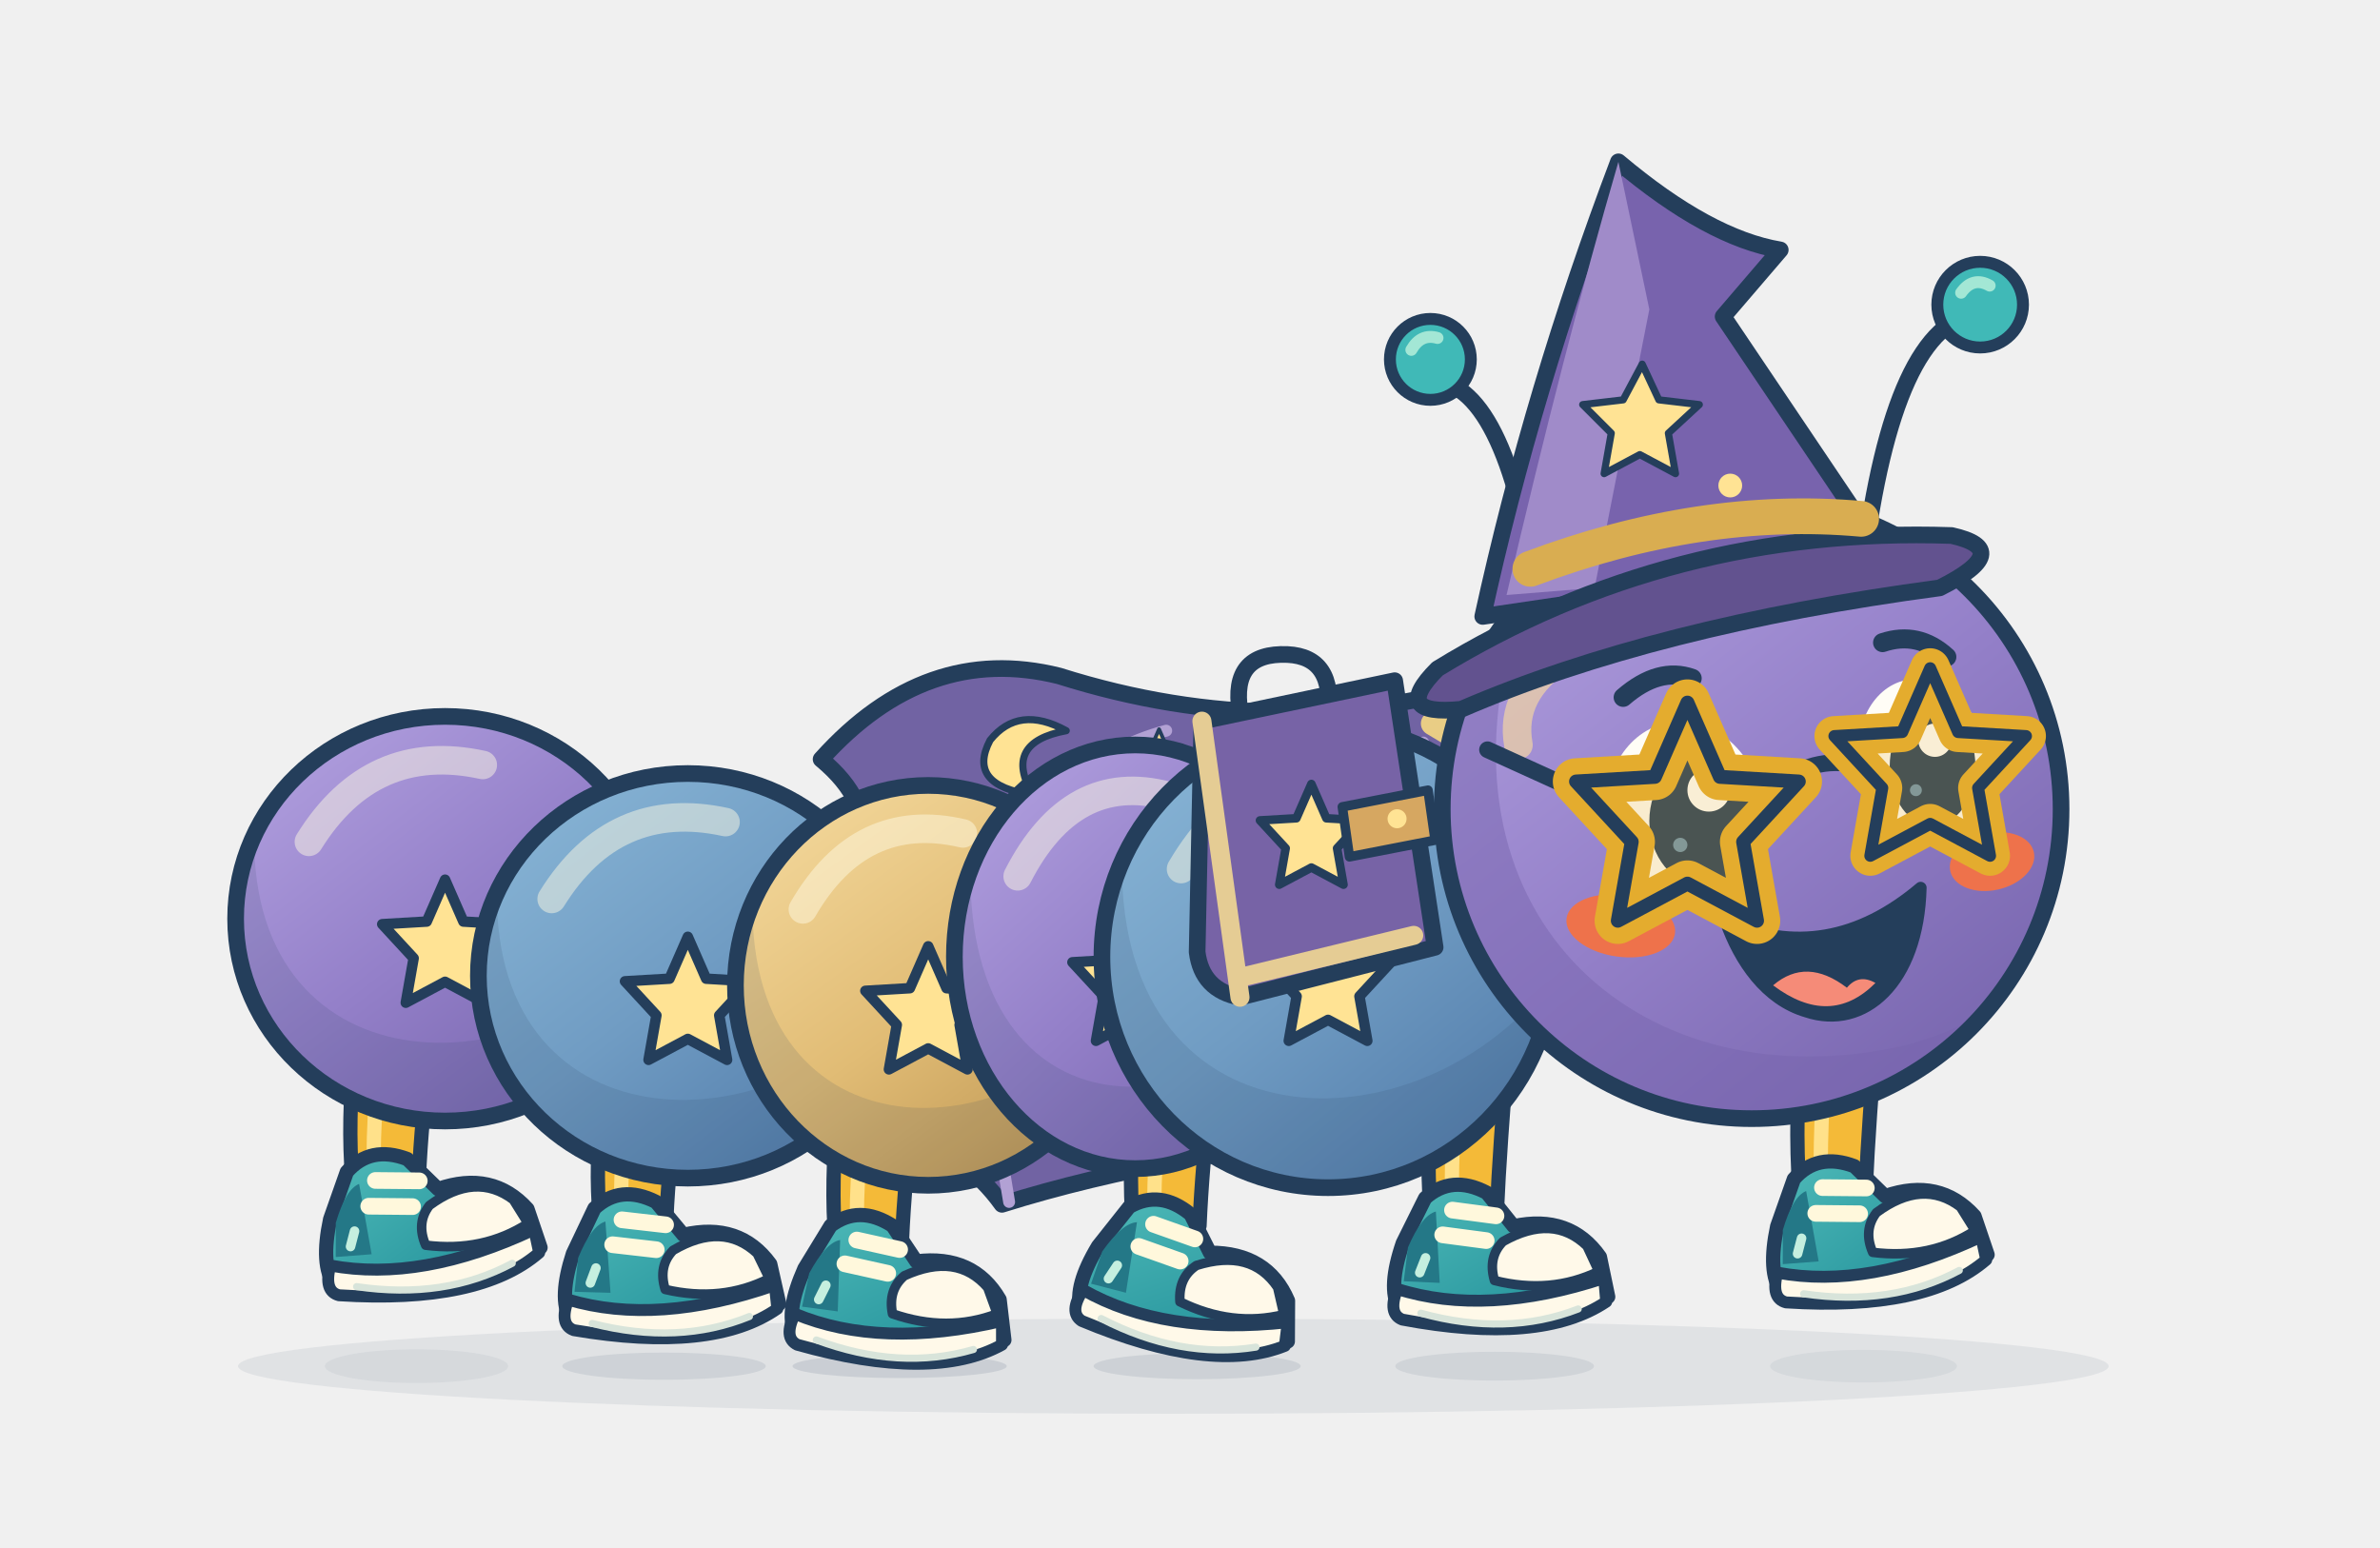
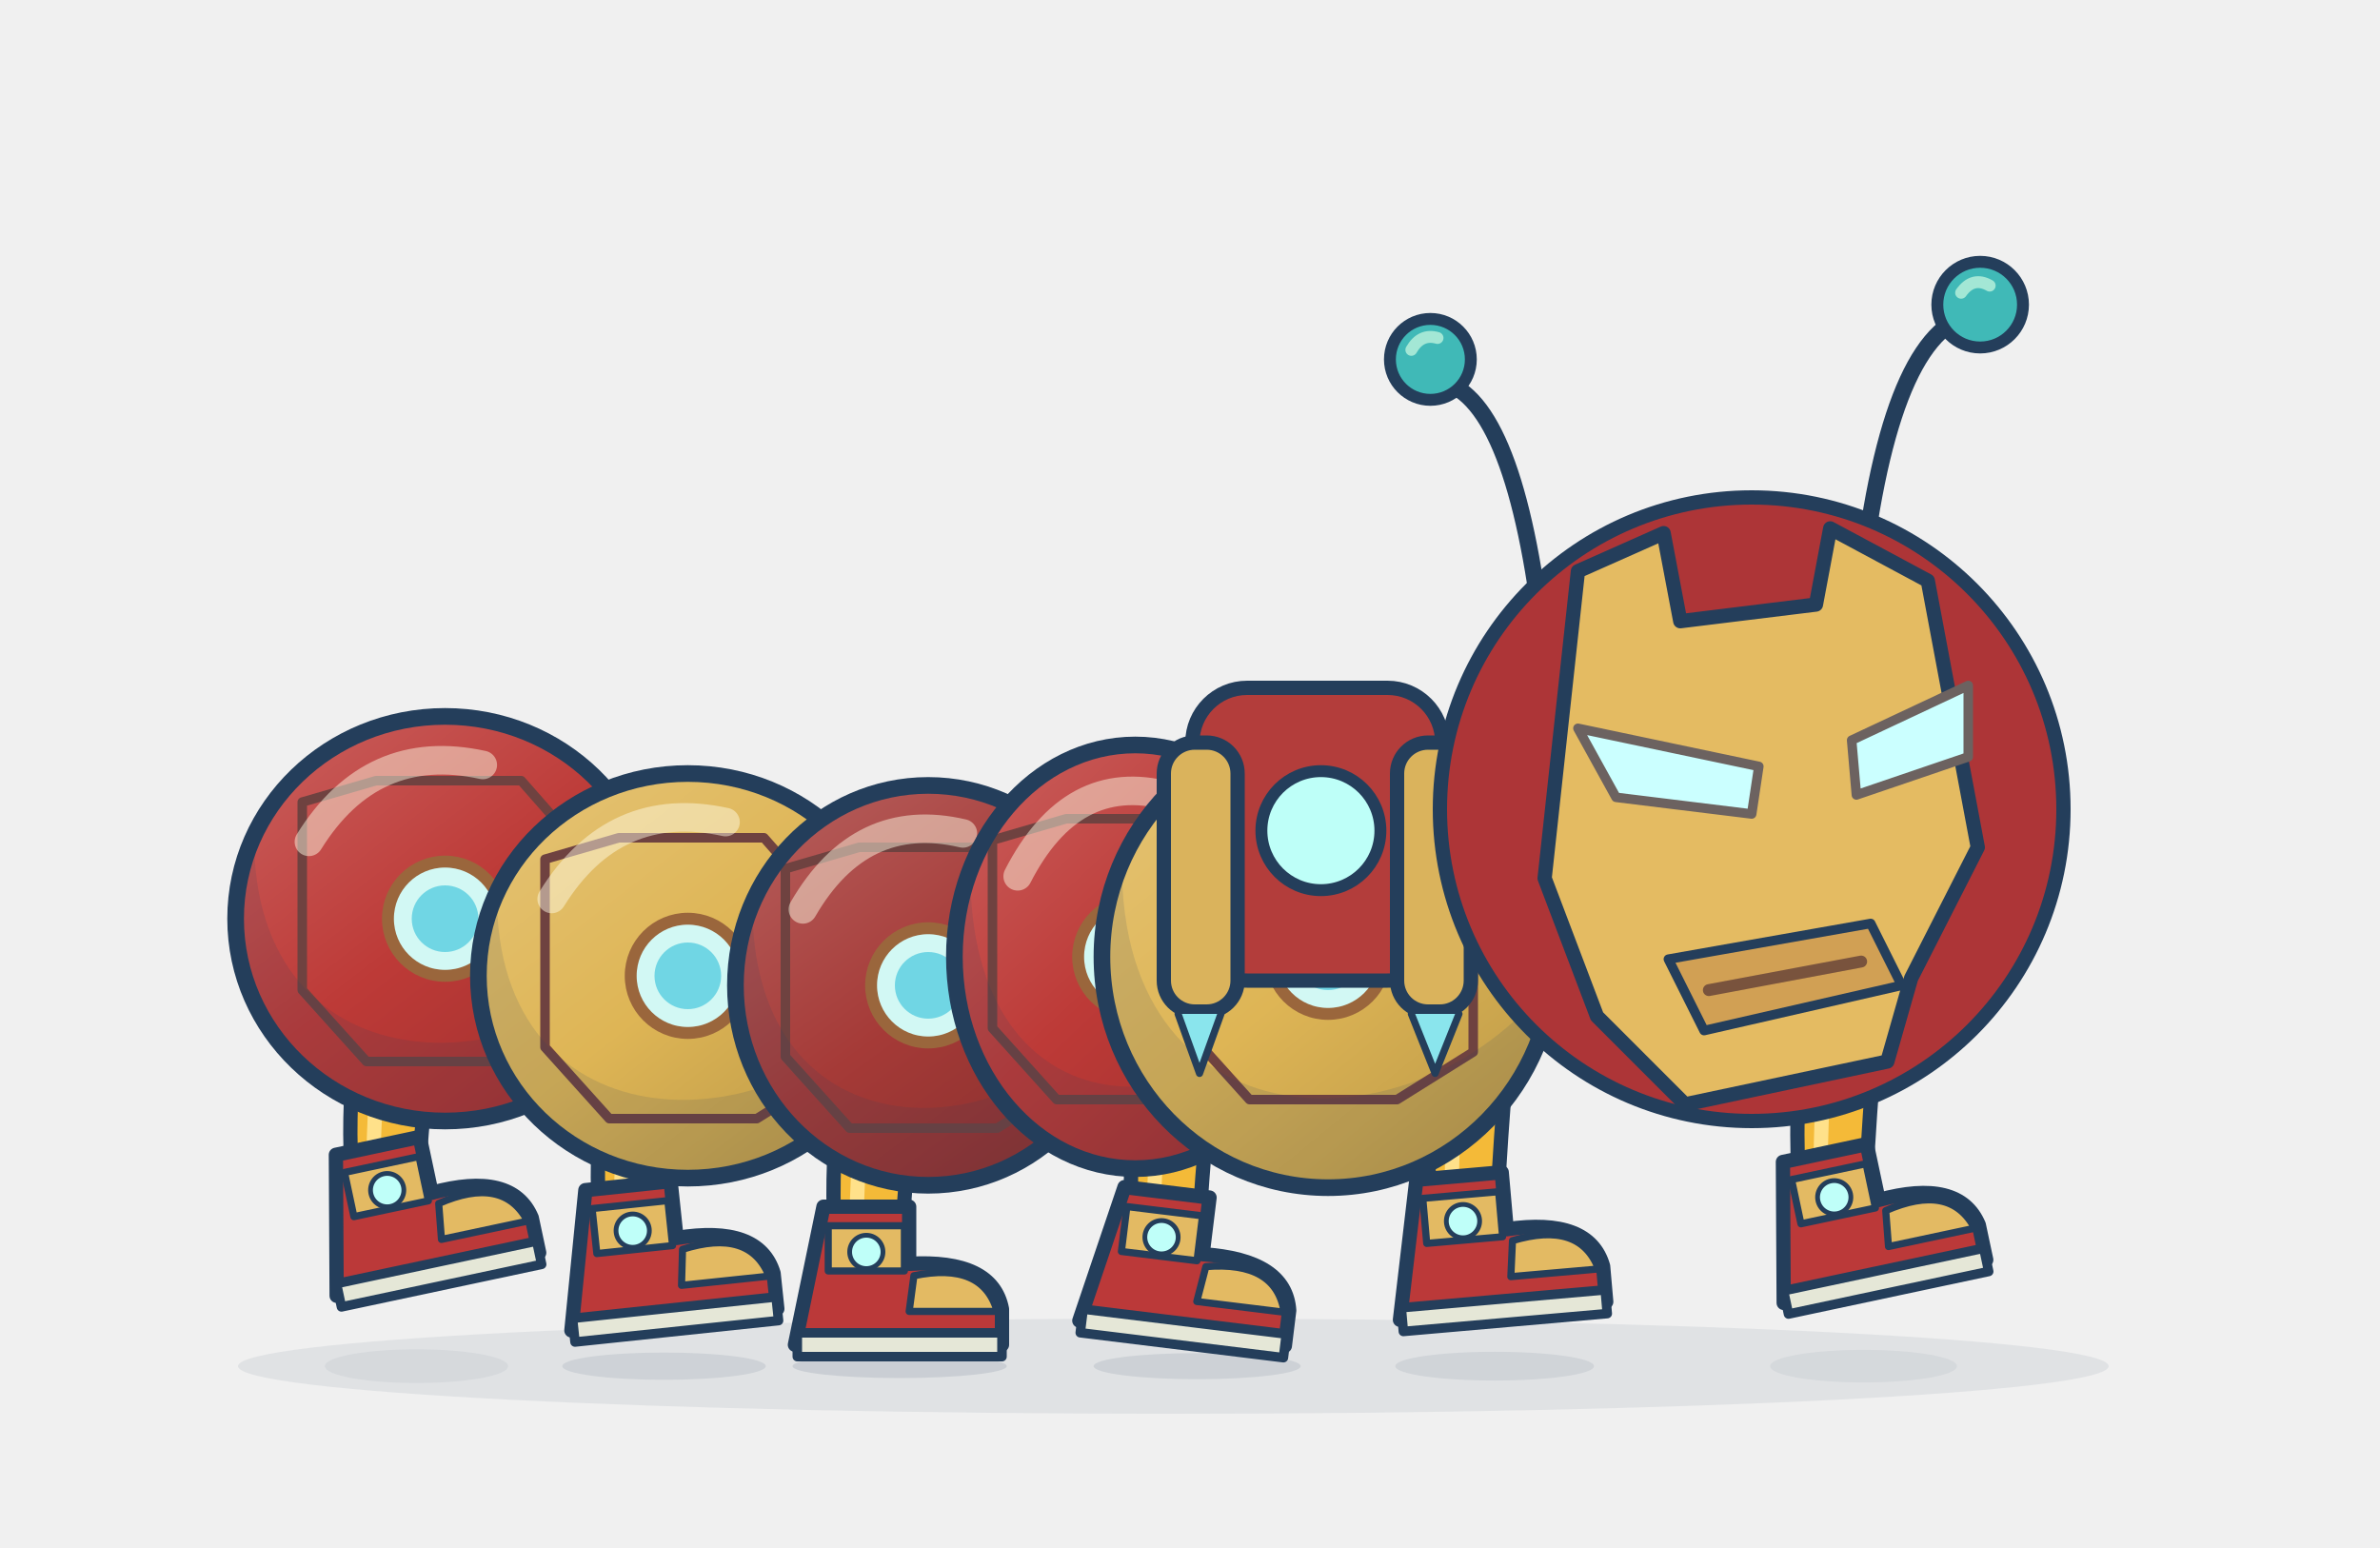
<svg xmlns="http://www.w3.org/2000/svg" width="1200" height="780" viewBox="0 0 1000 650" role="img" aria-labelledby="title desc">
  <defs>
    <linearGradient id="orange" x1="0" y1="0" x2=".8" y2="1">
-       <stop stop-color="#b5a4e2" />
-       <stop offset=".55" stop-color="#9480c9" />
-       <stop offset="1" stop-color="#7765ad" />
+       <stop stop-color="#ca615f" />
+       <stop offset=".55" stop-color="#bd3a37" />
+       <stop offset="1" stop-color="#a1312f" />
    </linearGradient>
    <linearGradient id="mint" x1="0" y1="0" x2=".8" y2="1">
-       <stop stop-color="#8bb8d8" />
-       <stop offset=".55" stop-color="#709cc3" />
-       <stop offset="1" stop-color="#527caa" />
+       <stop stop-color="#e5c477" />
+       <stop offset=".55" stop-color="#deb555" />
+       <stop offset="1" stop-color="#bd9a48" />
    </linearGradient>
    <linearGradient id="yellow" x1="0" y1="0" x2=".7" y2="1">
-       <stop stop-color="#f6dca1" />
-       <stop offset=".6" stop-color="#e1bc75" />
-       <stop offset="1" stop-color="#c29b58" />
+       <stop stop-color="#b7615f" />
+       <stop offset=".6" stop-color="#a53a37" />
+       <stop offset="1" stop-color="#8c312f" />
    </linearGradient>
    <linearGradient id="shoe" x1="0" y1="0" x2=".7" y2="1">
      <stop stop-color="#4fbab8" />
      <stop offset="1" stop-color="#26949d" />
    </linearGradient>
    <linearGradient id="cap" x1="0" y1="0" x2="1" y2="1">
      <stop stop-color="#b4dc60" />
      <stop offset="1" stop-color="#85bb43" />
    </linearGradient>
    <clipPath id="face">
      <circle cx="736" cy="340" r="130" />
    </clipPath>
  </defs>
  <ellipse cx="493" cy="574" rx="393" ry="20" fill="#243e5b" opacity=".08" />
  <ellipse cx="175" cy="574" rx="38.5" ry="7.08" fill="#243e5b" opacity="0.055" />
  <ellipse cx="279" cy="574" rx="42.75" ry="5.72" fill="#243e5b" opacity="0.098" />
  <ellipse cx="378" cy="574" rx="45" ry="5" fill="#243e5b" opacity="0.12" />
  <ellipse cx="503" cy="574" rx="43.5" ry="5.48" fill="#243e5b" opacity="0.105" />
  <ellipse cx="628" cy="574" rx="41.75" ry="6.04" fill="#243e5b" opacity="0.087" />
  <ellipse cx="783" cy="574" rx="39.25" ry="6.84" fill="#243e5b" opacity="0.062" />
-   <g id="cape">
-     <g stroke="#243e5b" stroke-width="7" stroke-linejoin="round" stroke-linecap="round">
-       <path d="M630 285 Q540 314 445 284 Q389 270 345 319 Q387 354 327 394 Q357 445 316 473 Q391 464 421 506 Q491 484 596 474 Q559 379 630 285Z" fill="#7163a3" />
-       <path d="M598 312 Q509 354 566 472 M555 315 Q447 327 488 493 M490 307 Q394 333 424 505" stroke="#b2a1d4" stroke-width="5" fill="none" />
-       <path d="M448 307 Q421 312 434 334 Q406 330 416 311 Q428 296 448 307Z" fill="#ffe394" stroke-width="3" />
-       <path transform="translate(487 316) scale(0.4)" d="M0 -24 L7 -8 L24 -7 L12 6 L15 23 L0 15 L-15 23 L-12 6 L-24 -7 L-7 -8Z" fill="#ffe394" stroke-width="4" />
-       <path d="M602 304 Q628 319 646 338" fill="none" stroke="#e9cd85" stroke-width="10" />
-     </g>
-   </g>
  <g id="legs-and-sneakers">
    <g transform="translate(172 524)" stroke="#243e5b" stroke-linejoin="round" stroke-linecap="round">
      <path d="M-23 -84 L9 -84 Q5 -53 4 -29 L-24 -29 Q-26 -52 -23 -84Z" fill="#f4ba38" stroke-width="6" />
      <path d="M-13 -76 Q-15 -53 -15 -38" fill="none" stroke="#ffe18a" stroke-width="6" />
      <g transform="rotate(-12 -10 -32)">
-         <path d="M-26 -35 Q-14 -44 0 -35 L10 -20 Q34 -23 45 -4 L47 13 Q20 27 -41 10 Q-45 1 -37 -17Z" fill="url(#shoe)" stroke-width="6" />
-         <path d="M-35 -15 Q-28 -28 -22 -29 L-23 1 L-38 -1Z" fill="#247887" stroke="none" />
-         <path d="M5 -14 Q27 -24 40 -9 L44 2 Q23 10 0 2 Q-2 -8 5 -14Z" fill="#fff9e9" stroke-width="4" />
-         <path d="M-41 2 Q-5 17 46 5 L46 15 Q17 31 -40 15 Q-46 12 -41 2Z" fill="#fff9e9" stroke-width="5" />
-         <path d="M-32 13 Q3 26 34 17" fill="none" stroke="#d8e4da" stroke-width="3" />
-         <path d="M-15 -29 l18 4 M-20 -19 l18 4" stroke="#fff8dc" stroke-width="7" />
-         <path d="M-28 -10 l-3 6" stroke="#c5efdf" stroke-width="4" />
+         <path d="M-29 -43 H7 V-19 Q42 -21 46 0 V15 H-41Z" fill="#bb3939" stroke-width="6" />
+         <path d="M-27 -35 H5 V-16 H-27Z M9 -14 Q38 -20 44 1 H7Z" fill="#e3ba63" stroke-width="3" />
+         <path d="M-40 10 H46 V20 H-40Z" fill="#e5e7d7" stroke-width="4" />
+         <circle cx="-11" cy="-24" r="7" fill="#bffff9" stroke-width="2" />
      </g>
    </g>
    <g transform="translate(276 541)" stroke="#243e5b" stroke-linejoin="round" stroke-linecap="round">
      <path d="M-23 -76 L9 -76 Q5 -53 4 -29 L-24 -29 Q-26 -52 -23 -76Z" fill="#f4ba38" stroke-width="6" />
      <path d="M-13 -68 Q-15 -53 -15 -38" fill="none" stroke="#ffe18a" stroke-width="6" />
      <g transform="rotate(-6 -10 -32)">
-         <path d="M-26 -35 Q-14 -44 0 -35 L10 -20 Q34 -23 45 -4 L47 13 Q20 27 -41 10 Q-45 1 -37 -17Z" fill="url(#shoe)" stroke-width="6" />
-         <path d="M-35 -15 Q-28 -28 -22 -29 L-23 1 L-38 -1Z" fill="#247887" stroke="none" />
-         <path d="M5 -14 Q27 -24 40 -9 L44 2 Q23 10 0 2 Q-2 -8 5 -14Z" fill="#fff9e9" stroke-width="4" />
-         <path d="M-41 2 Q-5 17 46 5 L46 15 Q17 31 -40 15 Q-46 12 -41 2Z" fill="#fff9e9" stroke-width="5" />
-         <path d="M-32 13 Q3 26 34 17" fill="none" stroke="#d8e4da" stroke-width="3" />
-         <path d="M-15 -29 l18 4 M-20 -19 l18 4" stroke="#fff8dc" stroke-width="7" />
-         <path d="M-28 -10 l-3 6" stroke="#c5efdf" stroke-width="4" />
+         <path d="M-29 -43 H7 V-19 Q42 -21 46 0 V15 H-41Z" fill="#bb3939" stroke-width="6" />
+         <path d="M-27 -35 H5 V-16 H-27Z M9 -14 Q38 -20 44 1 H7Z" fill="#e3ba63" stroke-width="3" />
+         <path d="M-40 10 H46 V20 H-40Z" fill="#e5e7d7" stroke-width="4" />
+         <circle cx="-11" cy="-24" r="7" fill="#bffff9" stroke-width="2" />
      </g>
    </g>
    <g transform="translate(375 550)" stroke="#243e5b" stroke-linejoin="round" stroke-linecap="round">
      <path d="M-23 -85 L9 -85 Q5 -53 4 -29 L-24 -29 Q-26 -52 -23 -85Z" fill="#f4ba38" stroke-width="6" />
      <path d="M-13 -77 Q-15 -53 -15 -38" fill="none" stroke="#ffe18a" stroke-width="6" />
      <g transform="rotate(0 -10 -32)">
-         <path d="M-26 -35 Q-14 -44 0 -35 L10 -20 Q34 -23 45 -4 L47 13 Q20 27 -41 10 Q-45 1 -37 -17Z" fill="url(#shoe)" stroke-width="6" />
-         <path d="M-35 -15 Q-28 -28 -22 -29 L-23 1 L-38 -1Z" fill="#247887" stroke="none" />
-         <path d="M5 -14 Q27 -24 40 -9 L44 2 Q23 10 0 2 Q-2 -8 5 -14Z" fill="#fff9e9" stroke-width="4" />
-         <path d="M-41 2 Q-5 17 46 5 L46 15 Q17 31 -40 15 Q-46 12 -41 2Z" fill="#fff9e9" stroke-width="5" />
-         <path d="M-32 13 Q3 26 34 17" fill="none" stroke="#d8e4da" stroke-width="3" />
-         <path d="M-15 -29 l18 4 M-20 -19 l18 4" stroke="#fff8dc" stroke-width="7" />
-         <path d="M-28 -10 l-3 6" stroke="#c5efdf" stroke-width="4" />
+         <path d="M-29 -43 H7 V-19 Q42 -21 46 0 V15 H-41Z" fill="#bb3939" stroke-width="6" />
+         <path d="M-27 -35 H5 V-16 H-27Z M9 -14 Q38 -20 44 1 H7Z" fill="#e3ba63" stroke-width="3" />
+         <path d="M-40 10 H46 V20 H-40Z" fill="#e5e7d7" stroke-width="4" />
+         <circle cx="-11" cy="-24" r="7" fill="#bffff9" stroke-width="2" />
      </g>
    </g>
    <g transform="translate(500 544)" stroke="#243e5b" stroke-linejoin="round" stroke-linecap="round">
      <path d="M-23 -89 L9 -89 Q5 -53 4 -29 L-24 -29 Q-26 -52 -23 -89Z" fill="#f4ba38" stroke-width="6" />
      <path d="M-13 -81 Q-15 -53 -15 -38" fill="none" stroke="#ffe18a" stroke-width="6" />
      <g transform="rotate(7 -10 -32)">
-         <path d="M-26 -35 Q-14 -44 0 -35 L10 -20 Q34 -23 45 -4 L47 13 Q20 27 -41 10 Q-45 1 -37 -17Z" fill="url(#shoe)" stroke-width="6" />
-         <path d="M-35 -15 Q-28 -28 -22 -29 L-23 1 L-38 -1Z" fill="#247887" stroke="none" />
-         <path d="M5 -14 Q27 -24 40 -9 L44 2 Q23 10 0 2 Q-2 -8 5 -14Z" fill="#fff9e9" stroke-width="4" />
-         <path d="M-41 2 Q-5 17 46 5 L46 15 Q17 31 -40 15 Q-46 12 -41 2Z" fill="#fff9e9" stroke-width="5" />
-         <path d="M-32 13 Q3 26 34 17" fill="none" stroke="#d8e4da" stroke-width="3" />
-         <path d="M-15 -29 l18 4 M-20 -19 l18 4" stroke="#fff8dc" stroke-width="7" />
-         <path d="M-28 -10 l-3 6" stroke="#c5efdf" stroke-width="4" />
+         <path d="M-29 -43 H7 V-19 Q42 -21 46 0 V15 H-41Z" fill="#bb3939" stroke-width="6" />
+         <path d="M-27 -35 H5 V-16 H-27Z M9 -14 Q38 -20 44 1 H7Z" fill="#e3ba63" stroke-width="3" />
+         <path d="M-40 10 H46 V20 H-40Z" fill="#e5e7d7" stroke-width="4" />
+         <circle cx="-11" cy="-24" r="7" fill="#bffff9" stroke-width="2" />
      </g>
    </g>
    <g transform="translate(625 537)" stroke="#243e5b" stroke-linejoin="round" stroke-linecap="round">
      <path d="M-23 -102 L9 -102 Q5 -53 4 -29 L-24 -29 Q-26 -52 -23 -102Z" fill="#f4ba38" stroke-width="6" />
      <path d="M-13 -94 Q-15 -53 -15 -38" fill="none" stroke="#ffe18a" stroke-width="6" />
      <g transform="rotate(-5 -10 -32)">
-         <path d="M-26 -35 Q-14 -44 0 -35 L10 -20 Q34 -23 45 -4 L47 13 Q20 27 -41 10 Q-45 1 -37 -17Z" fill="url(#shoe)" stroke-width="6" />
-         <path d="M-35 -15 Q-28 -28 -22 -29 L-23 1 L-38 -1Z" fill="#247887" stroke="none" />
-         <path d="M5 -14 Q27 -24 40 -9 L44 2 Q23 10 0 2 Q-2 -8 5 -14Z" fill="#fff9e9" stroke-width="4" />
-         <path d="M-41 2 Q-5 17 46 5 L46 15 Q17 31 -40 15 Q-46 12 -41 2Z" fill="#fff9e9" stroke-width="5" />
-         <path d="M-32 13 Q3 26 34 17" fill="none" stroke="#d8e4da" stroke-width="3" />
-         <path d="M-15 -29 l18 4 M-20 -19 l18 4" stroke="#fff8dc" stroke-width="7" />
-         <path d="M-28 -10 l-3 6" stroke="#c5efdf" stroke-width="4" />
+         <path d="M-29 -43 H7 V-19 Q42 -21 46 0 V15 H-41Z" fill="#bb3939" stroke-width="6" />
+         <path d="M-27 -35 H5 V-16 H-27Z M9 -14 Q38 -20 44 1 H7Z" fill="#e3ba63" stroke-width="3" />
+         <path d="M-40 10 H46 V20 H-40Z" fill="#e5e7d7" stroke-width="4" />
+         <circle cx="-11" cy="-24" r="7" fill="#bffff9" stroke-width="2" />
      </g>
    </g>
    <g transform="translate(780 527)" stroke="#243e5b" stroke-linejoin="round" stroke-linecap="round">
      <path d="M-23 -102 L9 -102 Q5 -53 4 -29 L-24 -29 Q-26 -52 -23 -102Z" fill="#f4ba38" stroke-width="6" />
      <path d="M-13 -94 Q-15 -53 -15 -38" fill="none" stroke="#ffe18a" stroke-width="6" />
      <g transform="rotate(-12 -10 -32)">
-         <path d="M-26 -35 Q-14 -44 0 -35 L10 -20 Q34 -23 45 -4 L47 13 Q20 27 -41 10 Q-45 1 -37 -17Z" fill="url(#shoe)" stroke-width="6" />
-         <path d="M-35 -15 Q-28 -28 -22 -29 L-23 1 L-38 -1Z" fill="#247887" stroke="none" />
-         <path d="M5 -14 Q27 -24 40 -9 L44 2 Q23 10 0 2 Q-2 -8 5 -14Z" fill="#fff9e9" stroke-width="4" />
-         <path d="M-41 2 Q-5 17 46 5 L46 15 Q17 31 -40 15 Q-46 12 -41 2Z" fill="#fff9e9" stroke-width="5" />
-         <path d="M-32 13 Q3 26 34 17" fill="none" stroke="#d8e4da" stroke-width="3" />
-         <path d="M-15 -29 l18 4 M-20 -19 l18 4" stroke="#fff8dc" stroke-width="7" />
-         <path d="M-28 -10 l-3 6" stroke="#c5efdf" stroke-width="4" />
+         <path d="M-29 -43 H7 V-19 Q42 -21 46 0 V15 H-41Z" fill="#bb3939" stroke-width="6" />
+         <path d="M-27 -35 H5 V-16 H-27Z M9 -14 Q38 -20 44 1 H7Z" fill="#e3ba63" stroke-width="3" />
+         <path d="M-40 10 H46 V20 H-40Z" fill="#e5e7d7" stroke-width="4" />
+         <circle cx="-11" cy="-24" r="7" fill="#bffff9" stroke-width="2" />
      </g>
    </g>
  </g>
  <g id="body">
    <g id="tail" transform="translate(187 386)">
      <defs>
        <clipPath id="clip-tail">
          <ellipse rx="88" ry="85" />
        </clipPath>
      </defs>
      <ellipse rx="88" ry="85" fill="url(#orange)" />
      <g clip-path="url(#clip-tail)">
-         <g stroke="#243e5b" stroke-width="7" stroke-linejoin="round" stroke-linecap="round">
-           <path transform="translate(0 10) scale(1.1)" d="M0 -24 L7 -8 L24 -7 L12 6 L15 23 L0 15 L-15 23 L-12 6 L-24 -7 L-7 -8Z" fill="#ffe394" stroke-width="4" />
+         <g stroke="#243e5b" stroke-width="6" stroke-linejoin="round" stroke-linecap="round">
+           <path d="M-60 -49 L-29 -58 H32 L61 -25 V40 L29 60 H-33 L-60 30Z" fill="none" stroke="#6f4240" stroke-width="4" />
+           <circle r="24" fill="#d2f8f4" stroke="#9a663c" stroke-width="5" />
+           <circle r="14" fill="#70d6e4" stroke="none" />
        </g>
        <path d="M-79.2 -51 C-92.4 68 26.4 76.5 83.6 12.75 L123.2 110.5 H-123.2Z" fill="#243e5b" opacity=".13" />
        <path d="M-57.2 -32.3 Q-30.8 -74.8 15.84 -64.6" fill="none" stroke="#fffbe3" stroke-opacity=".48" stroke-width="12" stroke-linecap="round" />
      </g>
      <ellipse rx="88" ry="85" fill="none" stroke="#243e5b" stroke-width="7" />
    </g>
    <g id="mint-back" transform="translate(289 410)">
      <defs>
        <clipPath id="clip-mint-back">
          <ellipse rx="88" ry="85" />
        </clipPath>
      </defs>
      <ellipse rx="88" ry="85" fill="url(#mint)" />
      <g clip-path="url(#clip-mint-back)">
-         <g stroke="#243e5b" stroke-width="7" stroke-linejoin="round" stroke-linecap="round">
-           <path transform="translate(0 10) scale(1.1)" d="M0 -24 L7 -8 L24 -7 L12 6 L15 23 L0 15 L-15 23 L-12 6 L-24 -7 L-7 -8Z" fill="#ffe394" stroke-width="4" />
+         <g stroke="#243e5b" stroke-width="6" stroke-linejoin="round" stroke-linecap="round">
+           <path d="M-60 -49 L-29 -58 H32 L61 -25 V40 L29 60 H-33 L-60 30Z" fill="none" stroke="#6f4240" stroke-width="4" />
+           <circle r="24" fill="#d2f8f4" stroke="#9a663c" stroke-width="5" />
+           <circle r="14" fill="#70d6e4" stroke="none" />
        </g>
        <path d="M-79.2 -51 C-92.4 68 26.4 76.5 83.6 12.75 L123.2 110.5 H-123.2Z" fill="#243e5b" opacity=".13" />
        <path d="M-57.2 -32.3 Q-30.8 -74.8 15.84 -64.6" fill="none" stroke="#fffbe3" stroke-opacity=".48" stroke-width="12" stroke-linecap="round" />
      </g>
      <ellipse rx="88" ry="85" fill="none" stroke="#243e5b" stroke-width="7" />
    </g>
    <g id="yellow-middle" transform="translate(390 414)">
      <defs>
        <clipPath id="clip-yellow-middle">
          <ellipse rx="81" ry="84" />
        </clipPath>
      </defs>
      <ellipse rx="81" ry="84" fill="url(#yellow)" />
      <g clip-path="url(#clip-yellow-middle)">
-         <g stroke="#243e5b" stroke-width="7" stroke-linejoin="round" stroke-linecap="round">
-           <path transform="translate(0 10) scale(1.1)" d="M0 -24 L7 -8 L24 -7 L12 6 L15 23 L0 15 L-15 23 L-12 6 L-24 -7 L-7 -8Z" fill="#ffe394" stroke-width="4" />
+         <g stroke="#243e5b" stroke-width="6" stroke-linejoin="round" stroke-linecap="round">
+           <path d="M-60 -49 L-29 -58 H32 L61 -25 V40 L29 60 H-33 L-60 30Z" fill="none" stroke="#6f4240" stroke-width="4" />
+           <circle r="24" fill="#d2f8f4" stroke="#9a663c" stroke-width="5" />
+           <circle r="14" fill="#70d6e4" stroke="none" />
        </g>
        <path d="M-72.9 -50.4 C-85.05 67.2 24.3 75.6 76.95 12.6 L113.4 109.2 H-113.4Z" fill="#243e5b" opacity=".13" />
        <path d="M-52.65 -31.92 Q-28.35 -73.92 14.58 -63.84" fill="none" stroke="#fffbe3" stroke-opacity=".48" stroke-width="12" stroke-linecap="round" />
      </g>
      <ellipse rx="81" ry="84" fill="none" stroke="#243e5b" stroke-width="7" />
    </g>
    <g id="orange-middle" transform="translate(477 402)">
      <defs>
        <clipPath id="clip-orange-middle">
          <ellipse rx="76" ry="89" />
        </clipPath>
      </defs>
      <ellipse rx="76" ry="89" fill="url(#orange)" />
      <g clip-path="url(#clip-orange-middle)">
-         <g stroke="#243e5b" stroke-width="7" stroke-linejoin="round" stroke-linecap="round">
-           <path transform="translate(0 10) scale(1.1)" d="M0 -24 L7 -8 L24 -7 L12 6 L15 23 L0 15 L-15 23 L-12 6 L-24 -7 L-7 -8Z" fill="#ffe394" stroke-width="4" />
+         <g stroke="#243e5b" stroke-width="6" stroke-linejoin="round" stroke-linecap="round">
+           <path d="M-60 -49 L-29 -58 H32 L61 -25 V40 L29 60 H-33 L-60 30Z" fill="none" stroke="#6f4240" stroke-width="4" />
+           <circle r="24" fill="#d2f8f4" stroke="#9a663c" stroke-width="5" />
+           <circle r="14" fill="#70d6e4" stroke="none" />
        </g>
        <path d="M-68.4 -53.4 C-79.8 71.2 22.8 80.1 72.2 13.35 L106.4 115.7 H-106.4Z" fill="#243e5b" opacity=".13" />
        <path d="M-49.4 -33.82 Q-26.6 -78.32 13.68 -67.64" fill="none" stroke="#fffbe3" stroke-opacity=".48" stroke-width="12" stroke-linecap="round" />
      </g>
      <ellipse rx="76" ry="89" fill="none" stroke="#243e5b" stroke-width="7" />
    </g>
    <g id="mint-front" transform="translate(558 402)">
      <defs>
        <clipPath id="clip-mint-front">
          <ellipse rx="95" ry="97" />
        </clipPath>
      </defs>
      <ellipse rx="95" ry="97" fill="url(#mint)" />
      <g clip-path="url(#clip-mint-front)">
-         <g stroke="#243e5b" stroke-width="7" stroke-linejoin="round" stroke-linecap="round">
-           <path transform="translate(0 10) scale(1.1)" d="M0 -24 L7 -8 L24 -7 L12 6 L15 23 L0 15 L-15 23 L-12 6 L-24 -7 L-7 -8Z" fill="#ffe394" stroke-width="4" />
+         <g stroke="#243e5b" stroke-width="6" stroke-linejoin="round" stroke-linecap="round">
+           <path d="M-60 -49 L-29 -58 H32 L61 -25 V40 L29 60 H-33 L-60 30Z" fill="none" stroke="#6f4240" stroke-width="4" />
+           <circle r="24" fill="#d2f8f4" stroke="#9a663c" stroke-width="5" />
+           <circle r="14" fill="#70d6e4" stroke="none" />
        </g>
        <path d="M-85.5 -58.2 C-99.75 77.6 28.5 87.3 90.25 14.55 L133 126.1 H-133Z" fill="#243e5b" opacity=".13" />
        <path d="M-61.75 -36.86 Q-33.25 -85.36 17.1 -73.72" fill="none" stroke="#fffbe3" stroke-opacity=".48" stroke-width="12" stroke-linecap="round" />
      </g>
      <ellipse rx="95" ry="97" fill="none" stroke="#243e5b" stroke-width="7" />
    </g>
  </g>
  <g id="antennae" stroke="#243e5b" stroke-width="7" stroke-linecap="round">
    <path d="M649 275 Q638 172 608 161 M780 265 Q790 150 823 134" fill="none" />
    <circle cx="601" cy="151" r="17" fill="#40b9b7" stroke-width="5" />
    <circle cx="832" cy="128" r="18" fill="#40b9b7" stroke-width="5" />
    <path d="M593 147 Q597 140 604 142 M824 123 Q829 116 836 120" fill="none" stroke="#a3e7d5" stroke-width="5" />
  </g>
-   <g id="clothing" />
-   <g id="backpack">
-     <g stroke="#243e5b" stroke-width="7" stroke-linejoin="round" stroke-linecap="round">
-       <path d="M521 299 Q517 274 541 275 Q561 276 558 301" fill="none" />
-       <path d="M505 303 L586 286 L603 398 L521 419 Q505 416 503 400Z" fill="#7763a6" />
-       <path d="M505 303 L521 419 M524 410 L594 393" stroke="#e5cc94" stroke-width="8" />
-       <path transform="translate(551 351) scale(0.9)" d="M0 -24 L7 -8 L24 -7 L12 6 L15 23 L0 15 L-15 23 L-12 6 L-24 -7 L-7 -8Z" fill="#ffe394" stroke-width="4" />
-       <path d="M564 339 l36 -7 3 21 -36 7Z" fill="#d6a761" stroke-width="4" />
-       <circle cx="587" cy="344" r="4" fill="#ffe394" stroke="none" />
+   <g id="back-accessory" data-item="espalda-iron">
+     <g stroke="#243e5b" stroke-width="6" stroke-linejoin="round" stroke-linecap="round">
+       <rect x="501" y="289" width="105" height="123" rx="23" fill="#b33d3b" />
+       <rect x="489" y="312" width="31" height="113" rx="13" fill="#dab35c" />
+       <rect x="587" y="312" width="31" height="113" rx="13" fill="#dab35c" />
+       <circle cx="555" cy="349" r="25" fill="#befff8" stroke-width="5" />
+       <path d="M495 426 l9 25 9 -25 M593 426 l10 25 10 -25" fill="#8ae5ed" stroke-width="3" />
    </g>
  </g>
  <g id="head" stroke-linecap="round" stroke-linejoin="round">
    <circle cx="736" cy="340" r="130" fill="url(#orange)" />
    <g clip-path="url(#face)">
-       <path d="M638 259 C599 382 686 463 797 440 C836 431 862 408 877 382 L889 496 L588 499 L580 240Z" fill="#7765ad" opacity=".48" />
+       <path d="M638 259 C599 382 686 463 797 440 C836 431 862 408 877 382 L889 496 L588 499 L580 240Z" fill="#a1312f" opacity=".48" />
      <path d="M638 313 Q634 291 657 276" fill="none" stroke="#ffe09a" stroke-width="12" opacity=".6" />
    </g>
    <circle cx="736" cy="340" r="130" fill="none" stroke="#243e5b" stroke-width="7" />
-     <g id="eyes">
-       <ellipse cx="708" cy="342" rx="33" ry="39" fill="#fffdf6" transform="rotate(-10 708 342)" />
-       <ellipse cx="808" cy="320" rx="27" ry="35" fill="#fffdf6" transform="rotate(-12 808 320)" />
-       <ellipse cx="715" cy="345" rx="22" ry="27" fill="#243e5b" />
-       <ellipse cx="812" cy="322" rx="18" ry="25" fill="#243e5b" />
-       <circle cx="718" cy="332" r="9" fill="white" />
-       <circle cx="813" cy="311" r="7" fill="white" />
-       <circle cx="706" cy="355" r="3" fill="#6b94b1" />
-       <circle cx="805" cy="332" r="2.5" fill="#6b94b1" />
-       <path d="M682 293 Q697 280 711 285 M791 270 Q806 265 818 276" fill="none" stroke="#243e5b" stroke-width="8" />
-     </g>
+     <g id="eyes" data-hidden="accessory" />
    <ellipse cx="681" cy="389" rx="23" ry="13" fill="#ee724b" transform="rotate(8 681 389)" />
    <ellipse cx="837" cy="362" rx="18" ry="12" fill="#ee724b" transform="rotate(-13 837 362)" />
-     <g id="mouth">
-       <path d="M725 387 Q768 406 807 373 C806 413 783 433 759 425 C742 420 731 404 725 387Z" fill="#243e5b" stroke="#243e5b" stroke-width="5" />
-       <path d="M745 414 Q759 402 776 415 Q781 409 788 413 Q769 432 745 414Z" fill="#f58b78" />
-     </g>
+     <g id="mouth" data-hidden="mask" />
  </g>
  <g id="face-accessory">
-     <g stroke="#243e5b" stroke-width="7" stroke-linejoin="round" stroke-linecap="round">
-       <path d="M669 335 L625 315 M745 332 Q759 318 778 321" fill="none" />
-       <g transform="translate(709 342) scale(1.95)">
-         <path d="M0 -24 L7 -8 L24 -7 L12 6 L15 23 L0 15 L-15 23 L-12 6 L-24 -7 L-7 -8Z" fill="#e4ac2e" fill-opacity=".20" stroke="#e4ac2e" stroke-width="10" />
-         <path d="M0 -24 L7 -8 L24 -7 L12 6 L15 23 L0 15 L-15 23 L-12 6 L-24 -7 L-7 -8Z" fill="none" stroke-width="3" />
-       </g>
-       <g transform="translate(811 321) scale(1.677)">
-         <path d="M0 -24 L7 -8 L24 -7 L12 6 L15 23 L0 15 L-15 23 L-12 6 L-24 -7 L-7 -8Z" fill="#e4ac2e" fill-opacity=".20" stroke="#e4ac2e" stroke-width="10" />
-         <path d="M0 -24 L7 -8 L24 -7 L12 6 L15 23 L0 15 L-15 23 L-12 6 L-24 -7 L-7 -8Z" fill="none" stroke-width="3" />
-       </g>
-     </g>
-   </g>
-   <g id="jockey">
-     <g stroke="#243e5b" stroke-width="7" stroke-linejoin="round" stroke-linecap="round">
-       <path d="M623 259 Q644 163 680 68 Q718 100 748 105 L724 133 L792 234Z" fill="#7863ad" />
-       <path d="M633 250 Q657 147 680 68 L693 130 L670 247Z" fill="#a08bc9" stroke="none" />
-       <path d="M604 281 Q702 221 820 225 Q847 231 815 247 Q695 263 614 298 Q584 301 604 281Z" fill="#62528f" />
-       <path d="M643 239 Q715 212 782 218" fill="none" stroke="#d9ad51" stroke-width="15" />
-       <path d="M690 153 l7 15 17 2 -13 12 3 17 -15 -8 -15 8 3 -17 -12 -12 17 -2Z" fill="#ffe394" stroke-width="3" />
-       <circle cx="727" cy="204" r="5" fill="#ffe394" stroke="none" />
-     </g>
-   </g>
+     <g stroke="#243e5b" stroke-width="6" stroke-linejoin="round" stroke-linecap="round">
+       <circle cx="736" cy="340" r="131" fill="#ad3537" />
+       <path d="M663 240 L699 224 L706 261 L763 254 L769 222 L810 244 L831 356 L803 411 L793 446 L708 464 L671 427 L649 369Z" fill="#e4bb62" />
+       <path d="M663 306 L739 322 L736 342 L679 335Z M778 311 L827 288 L827 318 L780 334Z" fill="#cbffff" stroke="#6c6260" stroke-width="4" />
+       <path d="M701 403 L786 388 L799 414 L716 433Z" fill="#d1a054" stroke-width="4" />
+       <path d="M718 416 L782 404" stroke="#79533d" stroke-width="5" />
+     </g>
+   </g>
+   <g id="jockey" />
</svg>
